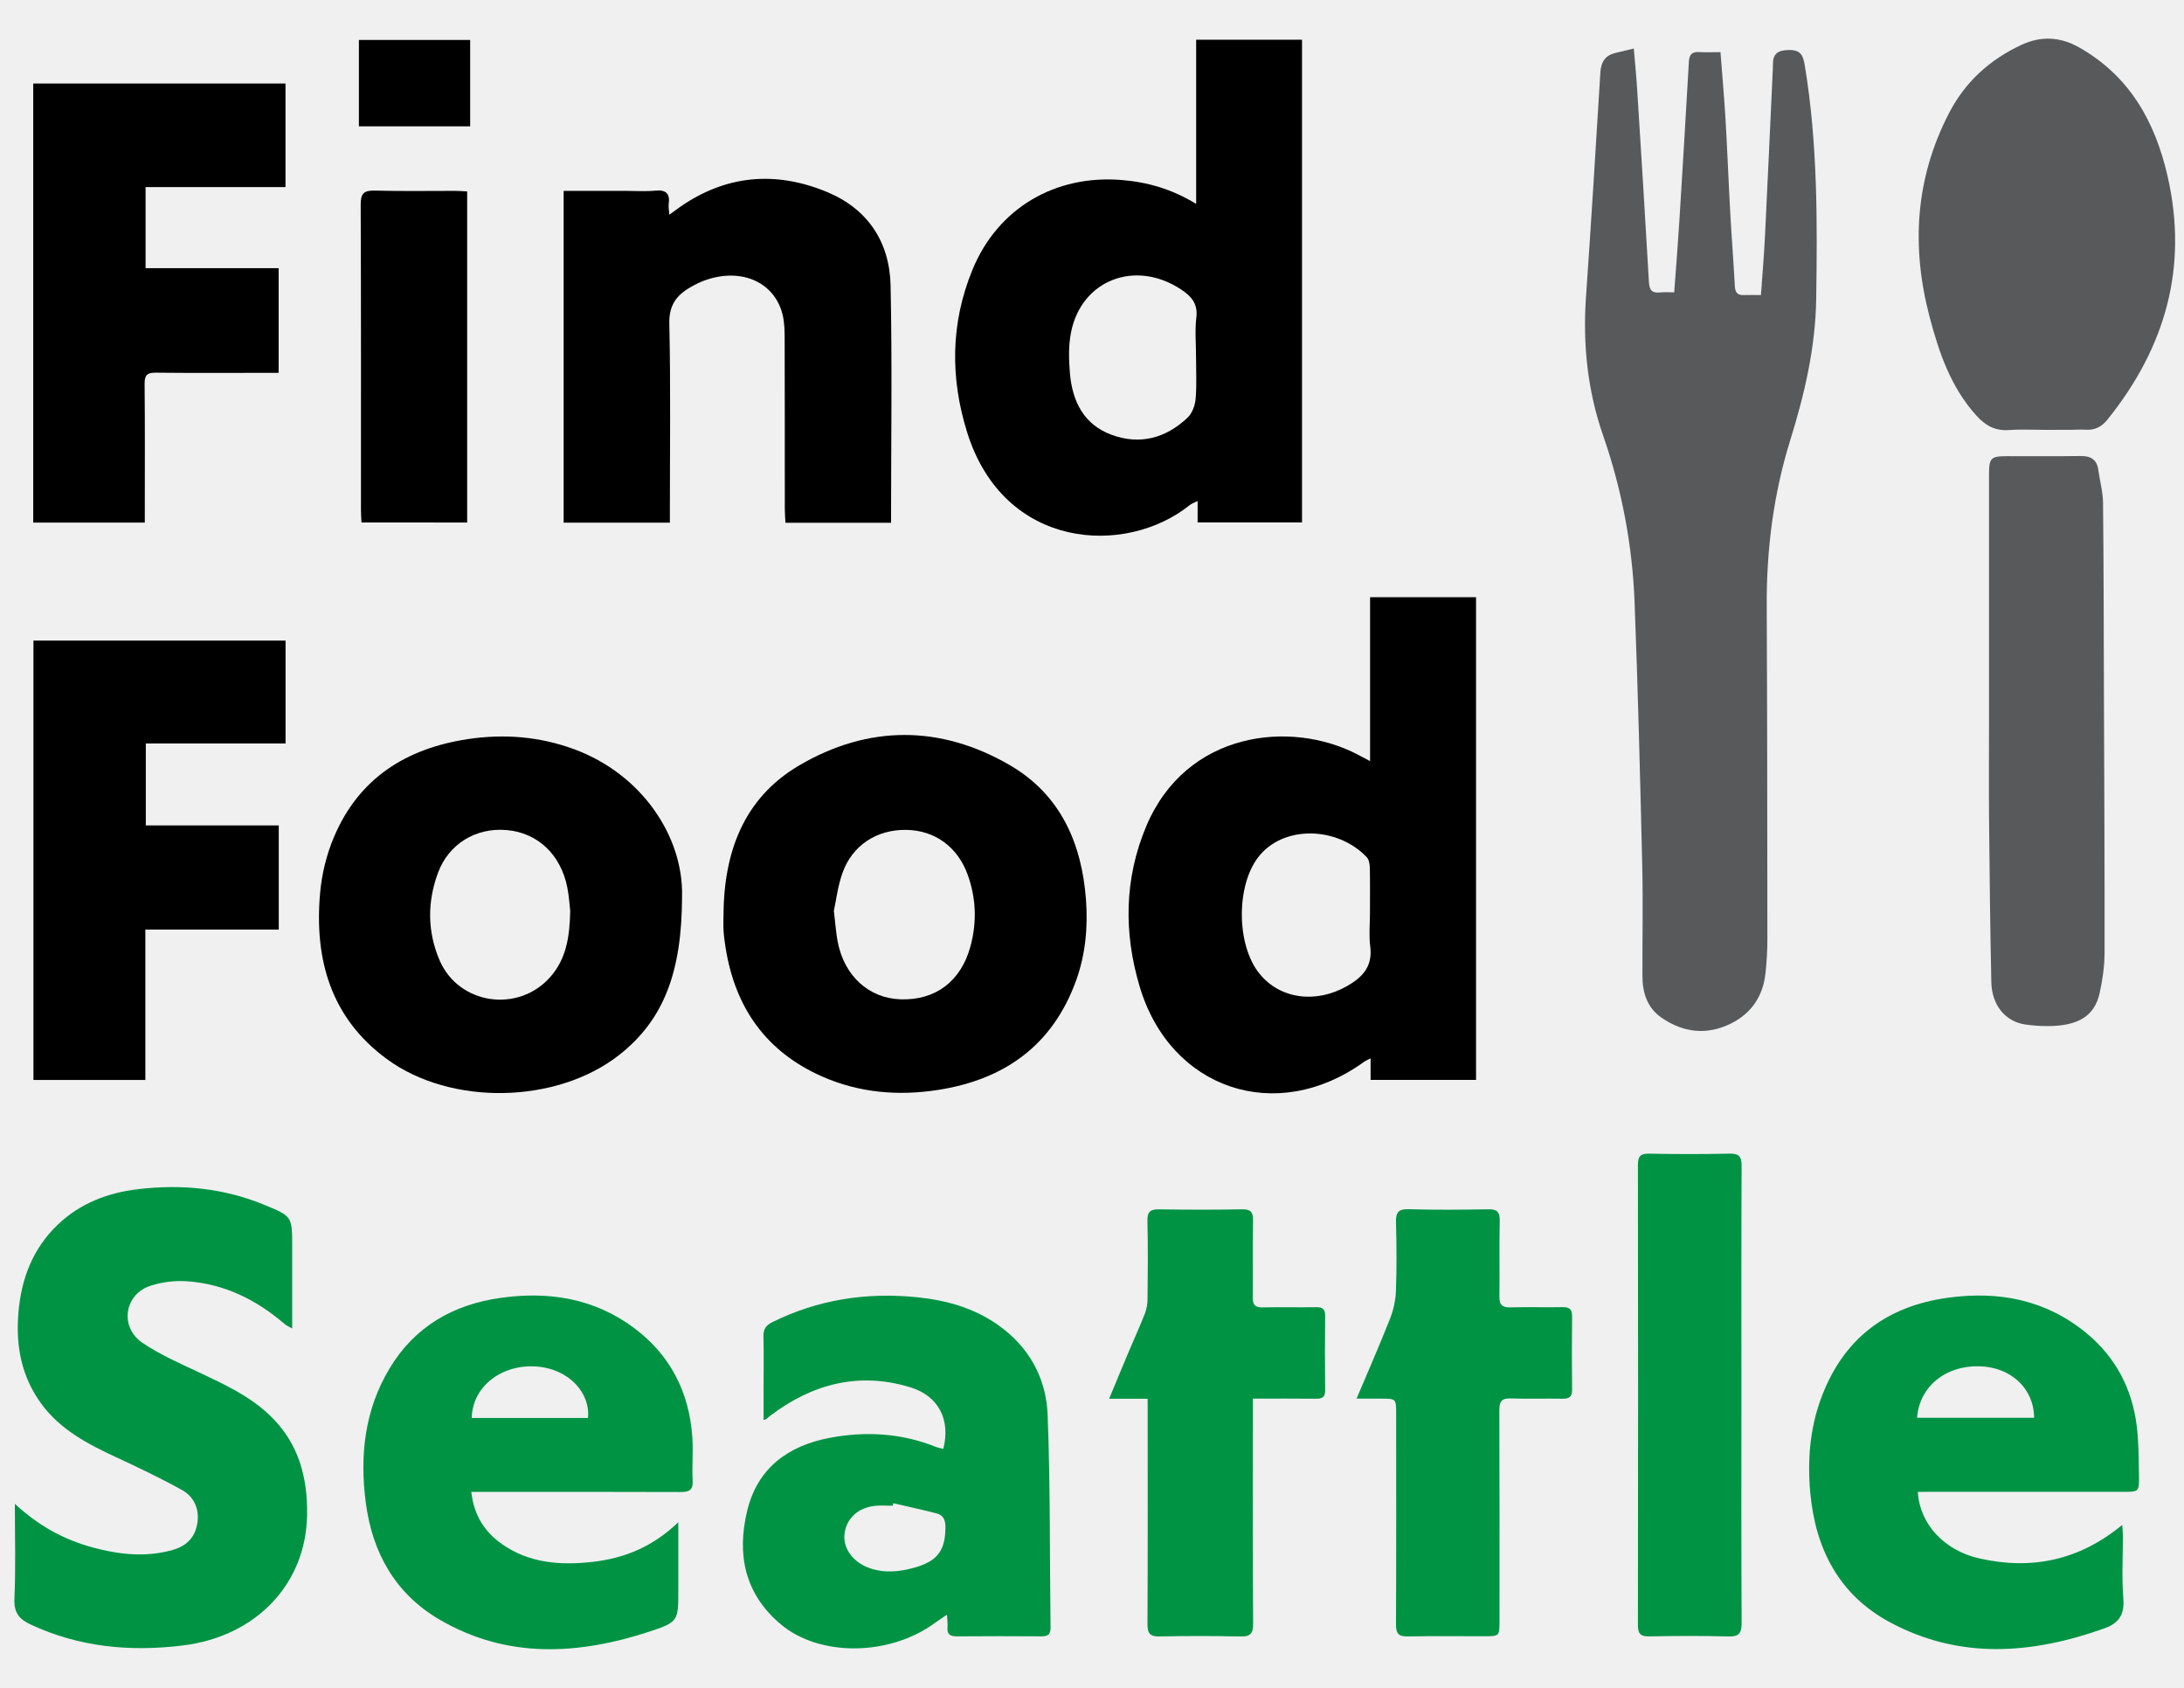
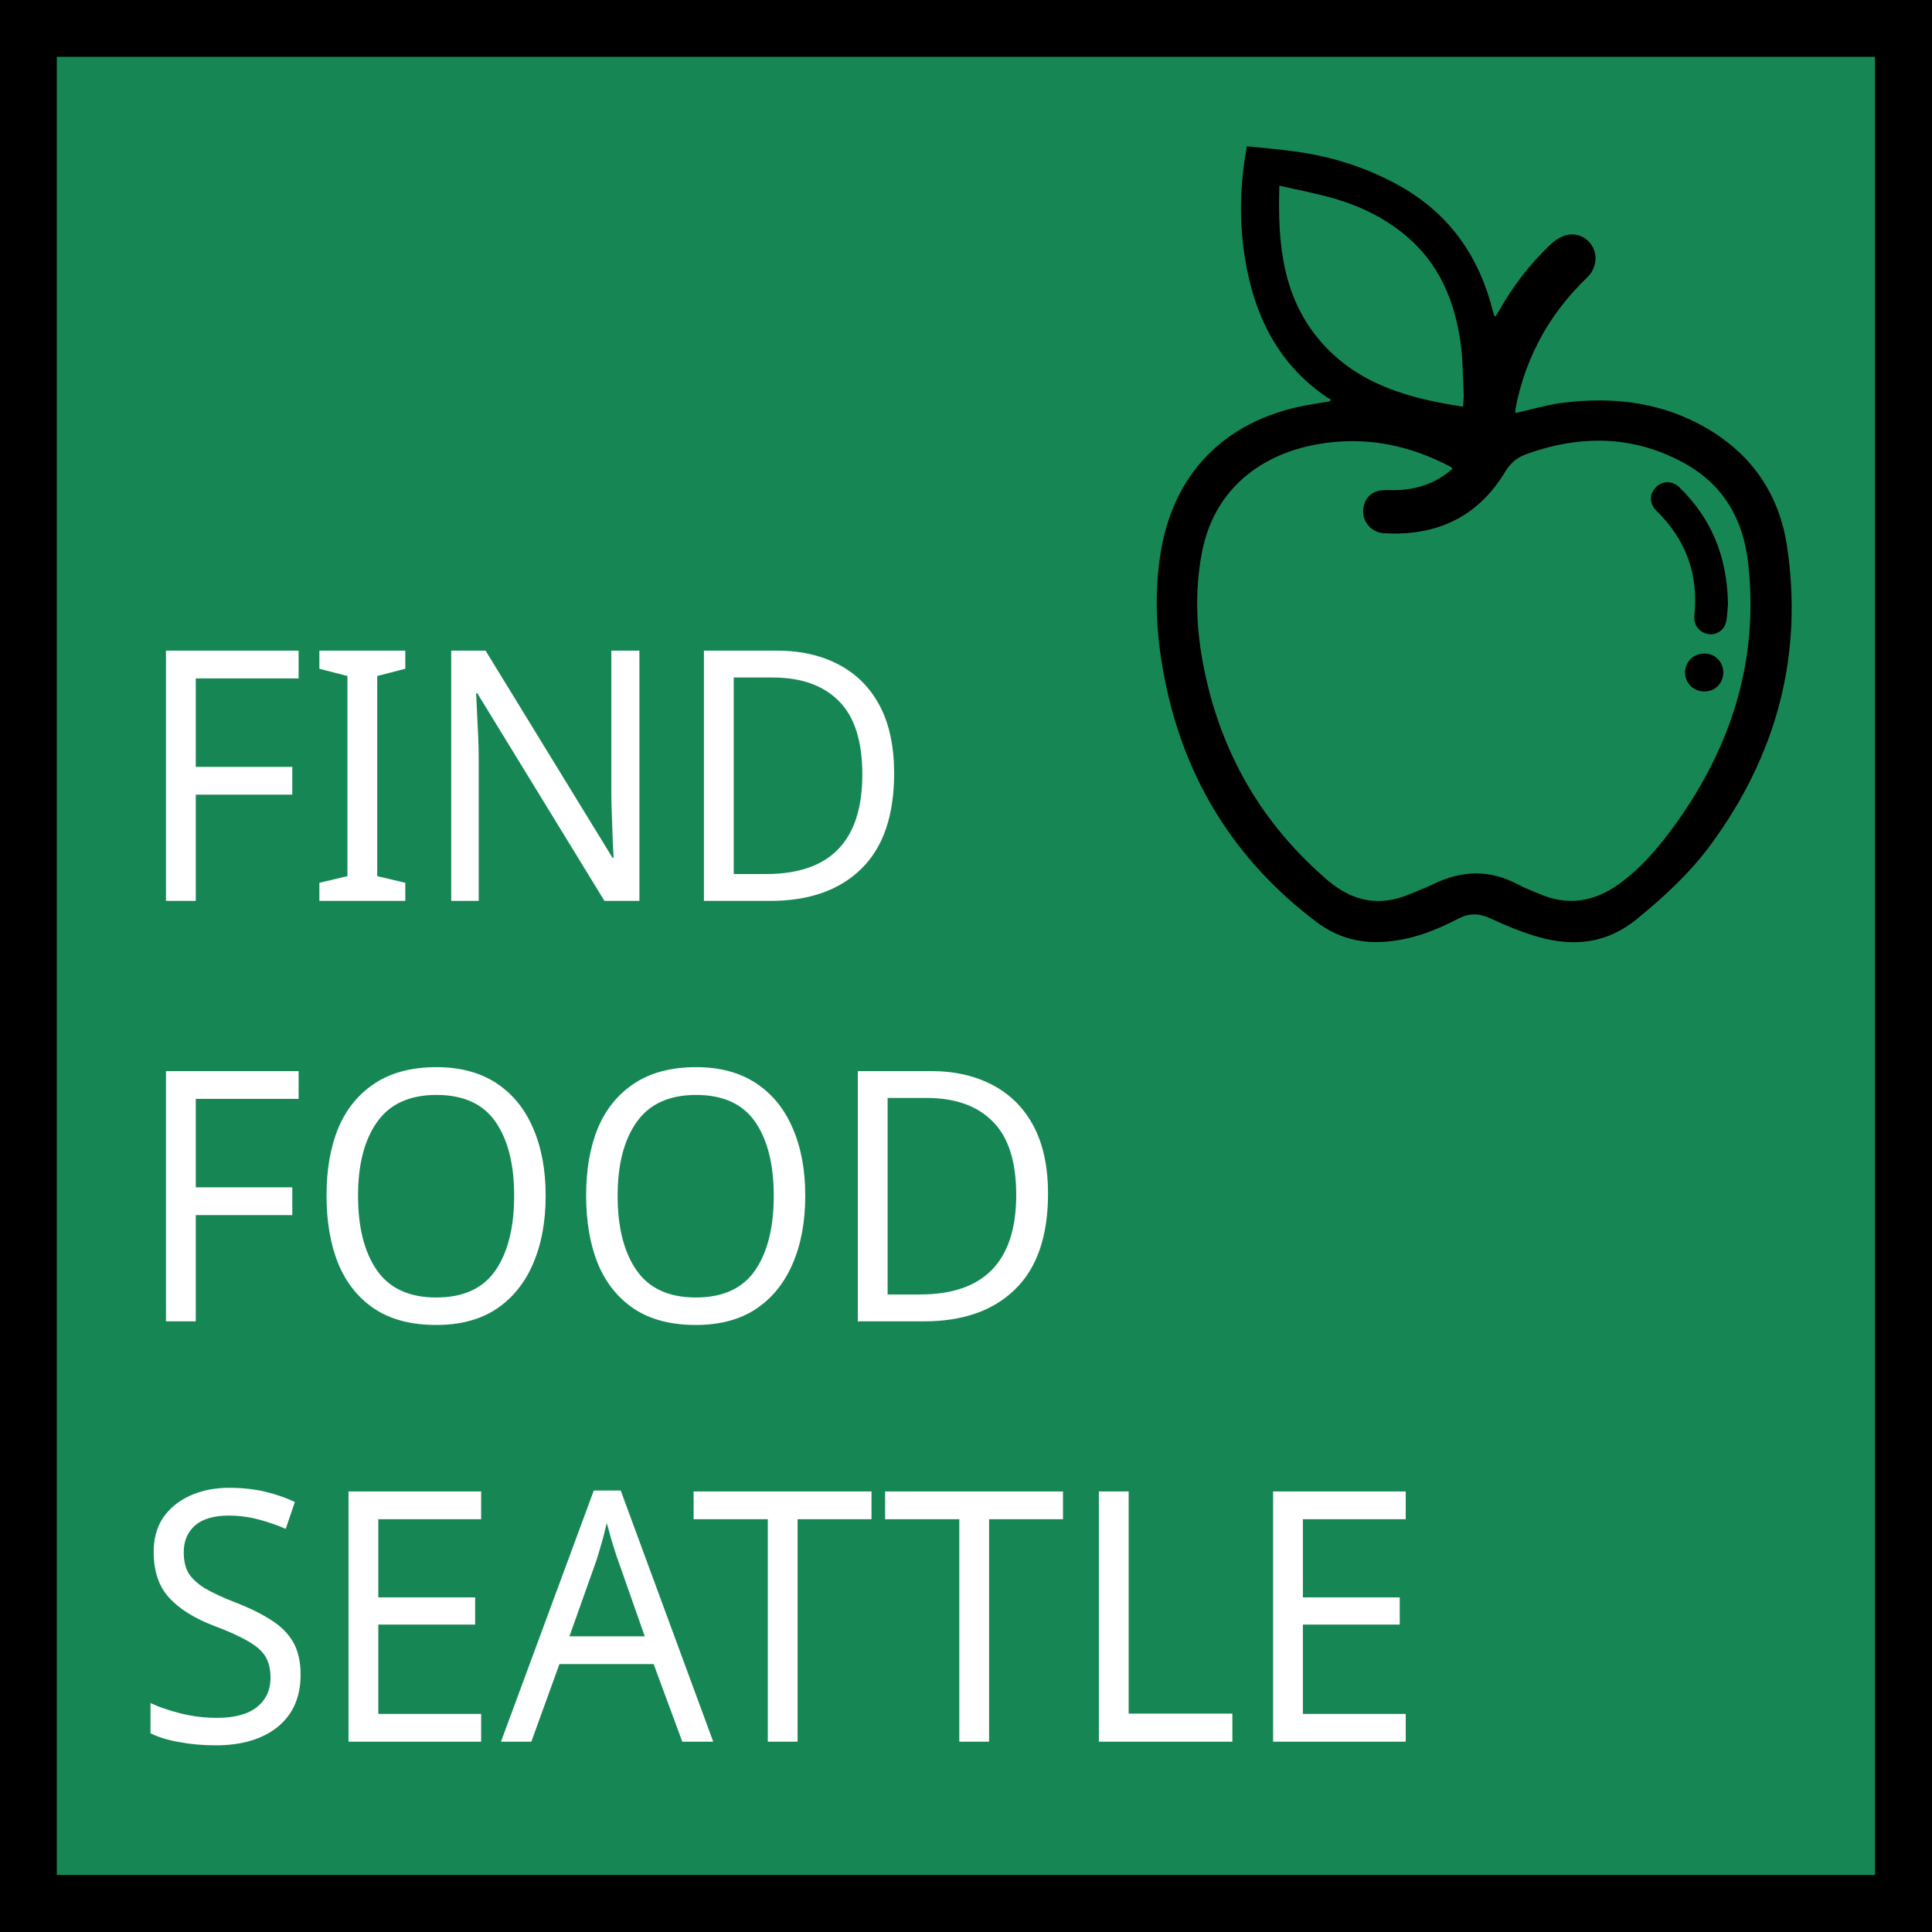
- <svg xmlns="http://www.w3.org/2000/svg" version="1.1" id="Layer_1" x="0px" y="0px" viewBox="0 0 792 612" style="enable-background:new 0 0 792 612;" xml:space="preserve">
+ <svg xmlns="http://www.w3.org/2000/svg" version="1.1" id="Layer_1" x="0px" y="0px" viewBox="0 0 100 100" style="enable-background:new 0 0 100 100;" xml:space="preserve">
  <style type="text/css">
- 	.st0{fill:#58595B;}
- 	.st1{fill:#009344;}
+ 	.st0{fill:#168754;stroke:#000000;stroke-width:3;stroke-miterlimit:10;}
+ 	.st1{fill:#FFFFFF;}
+ 	.st2{font-family:'Arial-Black';}
+ 	.st3{font-size:18.135px;}
</style>
-   <g id="CKQ93X.tif">
+   <rect x="1.44" y="1.44" class="st0" width="97.11" height="97.11" />
+   <text transform="matrix(0.9489 0 0 1 6.9155 46.6304)">
+     <tspan x="0" y="0" class="st1 st2 st3">FIND</tspan>
+     <tspan x="0" y="21.76" class="st1 st2 st3">FOOD</tspan>
+     <tspan x="0" y="43.52" class="st1 st2 st3">SEATTLE</tspan>
+   </text>
+   <g id="Zk1ffL_00000053520879614894678030000014506015071151604654_">
    <g>
-       <path class="st0" d="M592.48,17.6c0.43,5.17,0.92,10.01,1.22,14.86c1.47,23.25,2.93,46.49,4.26,69.75    c0.16,2.86,1.02,4.15,3.98,3.83c1.62-0.17,3.28-0.03,5.19-0.03c0.65-8.88,1.33-17.24,1.85-25.6c1.21-19.33,2.36-38.66,3.47-58    c0.14-2.39,0.92-3.66,3.52-3.53c2.51,0.13,5.03,0.03,7.94,0.03c0.64,8.38,1.36,16.44,1.84,24.52c0.67,11.45,1.1,22.91,1.74,34.36    c0.48,8.61,1.17,17.22,1.62,25.83c0.12,2.23,0.76,3.46,3.17,3.37c1.94-0.07,3.89-0.01,6.3-0.01c0.51-7.23,1.11-14.18,1.46-21.14    c0.99-19.92,1.87-39.84,2.8-59.76c0.04-0.84,0.09-1.68,0.08-2.53c-0.05-4.01,1.68-5.38,5.87-5.42c4.33-0.04,5.11,2.12,5.67,5.47    c4.69,28.12,4.59,56.48,4.16,84.84c-0.26,17.54-4.22,34.5-9.4,51.14c-6.1,19.62-8.64,39.65-8.54,60.14    c0.19,40.33,0.21,80.66,0.24,120.99c0,4.06-0.26,8.15-0.69,12.19c-0.89,8.3-5.11,14.55-12.56,18.24    c-8.66,4.29-17.18,3.32-25.08-2.09c-5.2-3.56-6.96-8.99-6.98-15.04c-0.05-13.35,0.25-26.71-0.07-40.05    c-0.75-31.88-1.55-63.76-2.78-95.62c-0.8-20.67-4.6-40.84-11.43-60.49c-5.63-16.2-7.39-33.02-6.19-50.19    c1.9-27.15,3.55-54.31,5.22-81.48c0.23-3.72,1.76-6.09,5.41-6.97C587.93,18.69,590.07,18.18,592.48,17.6z" />
-       <path d="M496.84,275.98c0-20.23,0-39.7,0-59.43c12.93,0,25.51,0,38.43,0c0,58.18,0,116.42,0,175.01c-12.49,0-25.18,0-38.24,0    c0-2.35,0-4.81,0-7.83c-1.19,0.65-1.92,0.94-2.53,1.39c-31.59,22.75-70.03,9.95-81.19-27.32c-5.84-19.51-5.63-39.12,2.32-58.11    c14.48-34.6,52.47-38.78,76.75-26.08C493.61,274.23,494.82,274.89,496.84,275.98z M496.8,331.03c0-5.47,0.07-10.94-0.05-16.41    c-0.03-1.3-0.3-2.95-1.12-3.81c-10.58-11.17-30.43-11.81-39.46,0.14c-7.94,10.51-7.77,31.7,0.49,42.01    c7.47,9.32,20.55,11.07,31.96,4.52c5.63-3.23,9.19-7.19,8.28-14.27C496.38,339.22,496.8,335.09,496.8,331.03z" />
-       <path d="M433.77,73.93c0-20.3,0-39.78,0-59.53c12.92,0,25.49,0,38.39,0c0,58.21,0,116.44,0,175.02c-12.48,0-25.01,0-37.86,0    c0-2.47,0-4.81,0-7.75c-1.27,0.64-2.15,0.91-2.82,1.44c-23.17,18.67-67.4,16.4-80.76-26.36c-6.18-19.77-6.01-39.6,1.92-58.92    c9.18-22.35,29.99-34.53,54.11-32.56C416.14,66.04,424.88,68.51,433.77,73.93z M433.72,129.03c0-4.63-0.44-9.32,0.12-13.88    c0.62-5.06-1.83-7.76-5.59-10.23c-16.5-10.87-35.99-3.48-39.83,15.46c-0.98,4.85-0.85,10.06-0.42,15.03    c0.88,10.11,5.01,18.56,15.16,22.27c10.31,3.77,19.67,1.16,27.51-6.25c1.67-1.58,2.71-4.46,2.91-6.84    C434.02,139.44,433.72,134.23,433.72,129.03z" />
-       <path class="st1" d="M5.39,545.27c8.64,8.03,17.8,12.98,28.08,15.78c9.7,2.64,19.48,3.76,29.38,0.88c5.15-1.5,8.13-4.9,8.78-10.14    c0.6-4.91-1.42-9.17-5.55-11.47c-7.8-4.35-15.9-8.19-24.01-11.96C31.8,523.59,21.9,518.42,15,509.02    c-7.24-9.87-9.33-21.02-8.32-33.03c1.04-12.33,5.15-23.18,14.22-31.89c8.15-7.82,18.24-11.62,29.12-12.91    c15.64-1.87,31.04-0.42,45.78,5.65c10.17,4.19,10.16,4.19,10.16,15.2c0,9.69,0,19.37,0,29.66c-1.18-0.68-2.02-1-2.66-1.55    c-10.26-8.84-21.93-14.65-35.54-15.57c-4.49-0.3-9.34,0.29-13.57,1.77c-9.16,3.2-10.77,14.93-2.62,20.49    c6.3,4.29,13.44,7.41,20.39,10.68c9.28,4.38,18.58,8.61,26.09,15.88c10.19,9.86,13.52,22.11,13.31,35.89    c-0.37,25.24-18.68,44.06-44.88,47.32c-19.12,2.38-37.74,0.7-55.47-7.62c-4.14-1.94-6-4.33-5.78-9.28    C5.72,568.64,5.39,557.55,5.39,545.27z" />
-       <path d="M262.36,331.63c0.18-22.55,7.25-42.19,27.37-54.04c25.03-14.74,51.24-14.78,76.42-0.18    c18.32,10.62,26.15,28.24,27.67,48.82c0.74,10.01-0.18,19.95-3.64,29.45c-8.54,23.44-26.01,35.81-50.08,39.53    c-14.42,2.23-28.61,1.04-42.07-4.93c-20.23-8.97-31.41-24.89-34.88-46.5c-0.33-2.08-0.63-4.17-0.76-6.26    C262.26,335.57,262.36,333.59,262.36,331.63z M302.39,330.26c0.56,4.69,0.77,7.92,1.36,11.08c2.36,12.49,11.27,20.63,22.85,21.01    c12.61,0.42,21.84-6.5,25.29-19.09c2.4-8.77,2.13-17.47-0.96-26.06c-3.62-10.08-11.85-16.12-22.25-16.29    c-10.68-0.17-19.59,5.54-23.16,15.6C303.8,321.32,303.21,326.53,302.39,330.26z" />
-       <path d="M247.34,325.04c-0.06,26.88-6.33,44.59-22.85,57.52c-22.65,17.73-60.96,18.48-84.17,1.47    c-20.41-14.95-26.37-36.2-24.24-60.24c0.61-6.87,2.33-13.93,5.02-20.27c9.01-21.33,26.18-32.14,48.52-35.52    c13.13-1.98,26.07-0.95,38.56,3.65C232.94,280.78,247.85,303.5,247.34,325.04z M206.78,330.31c-0.2-1.71-0.38-5.09-1.02-8.37    c-2.35-12.09-10.79-20.03-22.09-20.97c-11.15-0.94-21,5.05-24.87,15.59c-3.87,10.54-3.84,21.24,0.6,31.61    c6.89,16.1,28.53,19.27,40.14,6.09C205.2,347.85,206.6,340.13,206.78,330.31z" />
-       <path class="st1" d="M342.08,525.35c2.69-10.54-1.71-19.19-11.92-22.31c-18.75-5.74-35.62-1.24-50.94,10.36    c-0.44,0.34-0.84,0.74-1.27,1.1c-0.1,0.08-0.26,0.1-1.05,0.37c0-4.03,0-7.87,0-11.7c0-6.18,0.12-12.37-0.05-18.54    c-0.07-2.6,0.82-4.04,3.17-5.2c16.68-8.25,34.23-10.94,52.67-9.05c10.52,1.08,20.36,3.85,29.08,9.94    c11.36,7.93,17.62,19.3,18.14,32.71c1,25.66,0.73,51.38,1.06,77.07c0.03,2.37-0.82,3.23-3.18,3.22    c-10.26-0.07-20.52-0.08-30.77,0.01c-2.51,0.02-3.67-0.77-3.42-3.39c0.12-1.22-0.1-2.47-0.2-4.46c-1.81,1.24-3.17,2.11-4.46,3.05    c-16.38,11.98-41.71,12.3-55.83,0.41c-13.02-10.96-15.99-25.22-12.16-41.12c3.76-15.61,14.94-23.63,29.95-26.47    c13-2.46,25.96-1.73,38.45,3.27C340.21,524.96,341.16,525.11,342.08,525.35z M323.94,545.06c-0.07,0.3-0.13,0.61-0.2,0.91    c-2.1,0-4.22-0.17-6.3,0.03c-6.34,0.6-10.69,4.73-11.22,10.46c-0.48,5.21,3.36,10.08,9.03,12.09c5.56,1.97,10.95,1.38,16.41-0.15    c8.4-2.36,11.25-6.33,11.18-14.95c-0.02-2.53-0.94-4.12-3.19-4.7C334.45,547.41,329.18,546.28,323.94,545.06z" />
-       <path d="M323.13,189.56c-12.85,0-25.3,0-38.29,0c-0.09-1.7-0.24-3.31-0.24-4.92c-0.02-20.52,0.02-41.03-0.05-61.55    c-0.01-3.07-0.05-6.25-0.8-9.19c-2.92-11.46-14.52-16.72-27.35-12.53c-2.11,0.69-4.16,1.7-6.09,2.82    c-5.01,2.89-7.74,6.53-7.59,13.12c0.51,22.47,0.2,44.96,0.2,67.44c0,1.51,0,3.02,0,4.77c-13,0-25.6,0-38.52,0    c0-39.93,0-79.88,0-120.32c7.37,0,14.64,0,21.91,0c3.79,0,7.62,0.28,11.38-0.08c4.06-0.38,5.31,1.25,4.81,5    c-0.14,1.04,0.12,2.14,0.23,3.73c1.55-1.13,2.64-1.94,3.75-2.72c16.83-11.77,34.91-13.22,53.54-5.47    c14.74,6.14,22.61,18.18,22.94,33.86C323.56,132.03,323.13,160.54,323.13,189.56z" />
-       <path class="st1" d="M170.91,540.94c0.95,8.57,4.87,14.58,11.22,19.01c9.9,6.9,21.18,7.67,32.67,6.39    c11.51-1.28,21.9-5.44,31.18-14.41c0,7.87,0,14.68,0,21.49c0,0.98,0,1.97,0,2.95c0,11.16,0.19,11.74-10.35,15.2    c-25.92,8.51-51.84,10-76.35-4.38c-15.88-9.32-24.22-24.07-26.62-42.22c-2.26-17.13-0.46-33.63,8.56-48.7    c9.11-15.22,23.02-23.25,40.41-25.68c17.5-2.45,33.92,0.2,48.31,10.93c13.11,9.78,19.97,23.22,21.12,39.48    c0.37,5.27-0.16,10.59,0.12,15.87c0.19,3.57-1.38,4.14-4.47,4.13c-23.32-0.1-46.65-0.05-69.98-0.05    C174.95,540.94,173.17,540.94,170.91,540.94z M171.06,514.15c14.25,0,28.22,0,42.15,0c0.97-8.87-6.72-17.84-18.81-18.67    C182.32,494.64,171.36,502.35,171.06,514.15z" />
-       <path class="st1" d="M695.47,540.94c0.65,11.66,9.6,21.22,22.14,24.09c19.05,4.36,36.37,0.79,51.98-12.11    c0.1,1.54,0.25,2.72,0.25,3.9c0.02,7.59-0.46,15.22,0.16,22.75c0.48,5.9-1.6,9-6.99,10.91c-26.25,9.34-52.43,11.34-77.75-2.31    c-18.25-9.84-26.86-26.39-28.76-46.66c-1.1-11.7-0.23-23.24,3.84-34.35c7.9-21.56,23.49-33.53,46.12-36.62    c18.49-2.53,35.56,0.79,50.19,12.87c10.49,8.65,16.52,20.07,18.2,33.54c0.74,5.96,0.71,12.02,0.82,18.04    c0.1,5.93-0.02,5.94-5.78,5.94c-23.05,0-46.11,0-69.16,0C699.08,540.94,697.43,540.94,695.47,540.94z M737.65,514.08    c-0.1-10.72-8.45-18.39-19.92-18.68c-12.23-0.31-21.71,7.4-22.53,18.68C709.37,514.08,723.51,514.08,737.65,514.08z" />
-       <path class="st0" d="M741.53,155.86c-4.36,0-8.73-0.25-13.06,0.07c-5,0.37-8.54-1.69-11.76-5.25    c-9.25-10.23-13.54-22.77-16.95-35.71c-6.73-25.52-5.24-50.28,7.06-74.02c5.86-11.3,14.77-19.33,26.17-24.66    c7.07-3.3,14.07-3.01,20.96,0.89c18.32,10.37,27.57,26.91,32.1,46.73c7.56,33.06-0.84,62.16-21.77,88.19    c-2.12,2.64-4.6,3.95-7.99,3.71c-1.68-0.12-3.37,0.03-5.06,0.04C747.99,155.86,744.76,155.85,741.53,155.86z" />
-       <path d="M12.13,232.28c30.6,0,60.9,0,91.42,0c0,12.42,0,24.6,0,37.29c-16.74,0-33.51,0-50.67,0c0,10.09,0,19.67,0,29.73    c16.06,0,32,0,48.21,0c0,12.76,0,25.04,0,37.76c-16.05,0-32.01,0-48.38,0c0,18.34,0,36.27,0,54.53c-13.69,0-26.97,0-40.58,0    C12.13,338.69,12.13,285.65,12.13,232.28z" />
-       <path d="M12.05,30.29c30.64,0,60.95,0,91.48,0c0,12.48,0,24.78,0,37.55c-16.88,0-33.67,0-50.74,0c0,9.95,0,19.43,0,29.4    c16.04,0,31.98,0,48.25,0c0,12.75,0,25.03,0,37.95c-1.49,0-2.98,0-4.47,0c-13.35,0-26.7,0.09-40.05-0.06    c-3.11-0.03-4.11,0.84-4.08,4.03c0.15,15.17,0.07,30.35,0.07,45.52c0,1.51,0,3.02,0,4.81c-13.68,0-26.95,0-40.46,0    C12.05,136.47,12.05,83.57,12.05,30.29z" />
-       <path class="st0" d="M721.29,263.03c0-30.32,0-60.64,0-90.96c0-6,0.64-6.66,6.55-6.67c8.85-0.02,17.71,0.08,26.56-0.05    c3.61-0.05,5.98,1.09,6.53,5.07c0.55,3.98,1.67,7.94,1.71,11.92c0.24,22.48,0.25,44.97,0.32,67.46    c0.11,31.91,0.28,63.81,0.23,95.72c-0.01,4.87-0.73,9.84-1.79,14.6c-1.87,8.36-7.85,11.95-19.01,11.93    c-2.66,0-5.34-0.19-7.98-0.58c-7.16-1.05-12.1-6.96-12.28-15.33c-0.42-19.57-0.63-39.15-0.82-58.73    C721.2,285.95,721.29,274.49,721.29,263.03z" />
-       <path class="st1" d="M416.17,507.17c-4.68,0-8.84,0-13.95,0c2.56-6.16,4.8-11.62,7.1-17.06c1.95-4.64,4.06-9.21,5.89-13.89    c0.64-1.64,0.91-3.52,0.93-5.29c0.09-9.41,0.2-18.83-0.04-28.23c-0.09-3.49,1.17-4.26,4.36-4.2c9.97,0.16,19.95,0.18,29.93-0.01    c3.22-0.06,4.07,1.04,4.01,4.13c-0.18,9.27,0.02,18.54-0.11,27.81c-0.04,2.77,0.92,3.68,3.64,3.62    c6.46-0.14,12.93,0.03,19.39-0.07c2.33-0.04,3.25,0.75,3.23,3.15c-0.09,8.99-0.1,17.98,0,26.97c0.03,2.48-1.04,3.1-3.3,3.07    c-7.42-0.09-14.84-0.03-22.91-0.03c0,2.01,0,3.63,0,5.26c0,25.43-0.08,50.85,0.09,76.28c0.02,3.77-1.09,4.79-4.76,4.7    c-9.69-0.23-19.39-0.22-29.08-0.01c-3.54,0.08-4.49-1.07-4.47-4.54c0.13-25.29,0.07-50.57,0.07-75.86    C416.17,511.27,416.17,509.59,416.17,507.17z" />
-       <path class="st1" d="M491.95,507.12c4.26-10.1,8.36-19.41,12.08-28.86c1.25-3.17,2.06-6.69,2.18-10.08    c0.31-8.28,0.25-16.58,0.03-24.87c-0.1-3.53,0.69-4.98,4.61-4.86c9.55,0.29,19.12,0.21,28.67,0.03c3.25-0.06,4.42,0.82,4.34,4.24    c-0.23,9.13,0.01,18.27-0.12,27.4c-0.04,2.91,0.92,3.99,3.88,3.92c6.32-0.16,12.65,0.04,18.97-0.08c2.5-0.05,3.54,0.74,3.51,3.35    c-0.1,8.85-0.1,17.71,0,26.56c0.03,2.66-1.1,3.34-3.56,3.3c-6.18-0.12-12.38,0.14-18.55-0.11c-3.4-0.14-4.29,1.06-4.28,4.32    c0.11,25.44,0.06,50.87,0.06,76.31c0,5.58-0.01,5.59-5.39,5.6c-9.28,0.01-18.56-0.12-27.83,0.07c-3.32,0.07-4.32-0.98-4.31-4.31    c0.12-25.44,0.07-50.87,0.06-76.31c0-5.59-0.02-5.59-5.46-5.6C498.2,507.12,495.55,507.12,491.95,507.12z" />
-       <path class="st1" d="M631.5,506.21c0,27.38-0.07,54.77,0.08,82.15c0.02,3.8-0.91,5.13-4.88,5.01c-9.54-0.27-19.1-0.2-28.65-0.03    c-3.15,0.06-4.09-0.97-4.08-4.1c0.08-55.61,0.08-111.22,0-166.83c0-3.09,0.84-4.16,4.04-4.1c9.69,0.19,19.39,0.21,29.07-0.01    c3.52-0.08,4.51,0.99,4.49,4.49C631.44,450.6,631.5,478.4,631.5,506.21z" />
-       <path d="M131.09,189.45c-0.08-1.65-0.19-3.02-0.19-4.39c-0.01-36.93,0.06-73.87-0.1-110.8c-0.02-4.11,1.16-5.27,5.2-5.15    c9.68,0.27,19.38,0.08,29.07,0.1c1.37,0,2.75,0.12,4.34,0.19c0,40.11,0,79.92,0,120.06C156.67,189.45,144.01,189.45,131.09,189.45    z" />
-       <path d="M170.5,14.48c0,10.55,0,20.77,0,31.33c-13.44,0-26.78,0-40.35,0c0-10.35,0-20.67,0-31.33    C143.4,14.48,156.75,14.48,170.5,14.48z" />
+       <path d="M68.89,20.68c-0.07-0.04-0.14-0.07-0.2-0.11c-2.36-1.6-3.61-3.9-4.15-6.64c-0.41-2.08-0.41-4.17,0-6.36    c0.94,0.1,1.86,0.17,2.77,0.31c1.82,0.28,3.56,0.85,5.17,1.76c2.57,1.45,4.1,3.67,4.8,6.5c0.02,0.06,0.04,0.13,0.06,0.19    c0,0.01,0.02,0.02,0.06,0.05c0.06-0.08,0.12-0.16,0.16-0.24c0.73-1.31,1.63-2.48,2.71-3.5c0.22-0.21,0.52-0.4,0.82-0.47    c0.58-0.14,1.11,0.15,1.36,0.64c0.25,0.47,0.14,1.12-0.27,1.52c-0.9,0.87-1.68,1.83-2.3,2.91c-0.7,1.23-1.18,2.54-1.44,3.92    c-0.01,0.08,0,0.16,0,0.22c0.79-0.18,1.57-0.41,2.36-0.52c2.79-0.37,5.46-0.02,7.89,1.52c2.15,1.37,3.42,3.37,3.8,5.85    c0.86,5.7-0.54,10.87-3.95,15.5c-1.08,1.47-2.42,2.7-3.84,3.86c-1.52,1.23-3.2,1.42-4.99,0.93c-0.88-0.24-1.73-0.6-2.56-0.98    c-0.58-0.27-1.08-0.29-1.65,0c-1.22,0.64-2.5,1.13-3.9,1.21c-1.28,0.08-2.42-0.25-3.45-1.02c-4.19-3.16-6.8-7.32-7.84-12.46    c-0.44-2.15-0.59-4.33-0.26-6.51c0.63-4.21,3.3-6.96,7.49-7.77c0.43-0.08,0.86-0.14,1.3-0.22C68.85,20.74,68.87,20.71,68.89,20.68    z M75.18,24.26c-0.05-0.05-0.06-0.08-0.08-0.09c-2.16-1.14-4.44-1.61-6.88-1.18c-2.81,0.49-5.38,2.21-6.02,5.67    c-0.37,1.98-0.28,3.95,0.11,5.9c0.88,4.41,3,8.09,6.43,11.02c1.27,1.08,2.66,1.36,4.21,0.71c0.42-0.18,0.85-0.34,1.26-0.54    c1.45-0.7,2.9-0.75,4.34,0.02c0.36,0.19,0.74,0.33,1.11,0.49c1.47,0.64,2.83,0.43,4.12-0.49c1.2-0.86,2.13-1.98,2.98-3.16    c2.89-4.05,4.29-8.5,3.72-13.5c-0.26-2.24-1.28-4.02-3.29-5.13c-2.65-1.46-5.39-1.48-8.2-0.47c-0.49,0.18-0.81,0.46-1.09,0.92    c-1.42,2.35-3.57,3.33-6.27,3.17c-0.55-0.03-0.99-0.46-1.06-0.95c-0.07-0.57,0.19-1.06,0.7-1.22c0.22-0.07,0.48-0.07,0.71-0.06    C73.19,25.39,74.26,25.08,75.18,24.26z M66.22,9.61c-0.1,3.06,0.18,5.88,2.23,8.17c1.92,2.14,4.51,2.85,7.28,3.27    c0.01-0.27,0.04-0.47,0.03-0.67c-0.05-0.9-0.04-1.81-0.17-2.7c-0.31-2.14-1.11-4.04-2.81-5.47c-1.1-0.93-2.37-1.54-3.74-1.94    C68.14,10.01,67.22,9.84,66.22,9.61z" />
+       <path d="M89.44,31.27c-0.02,0.2-0.03,0.55-0.09,0.89c-0.09,0.45-0.5,0.73-0.92,0.66c-0.47-0.07-0.78-0.47-0.73-0.95    c0.22-2.12-0.42-3.92-1.95-5.42c-0.38-0.37-0.4-0.85-0.05-1.22c0.33-0.35,0.85-0.37,1.22-0.01C88.59,26.84,89.4,28.81,89.44,31.27    z" />
+       <path d="M88.17,35.79c-0.55-0.02-0.98-0.48-0.95-1.03c0.03-0.55,0.48-0.96,1.05-0.93c0.54,0.02,0.94,0.46,0.93,1.01    C89.17,35.41,88.74,35.81,88.17,35.79z" />
    </g>
  </g>
</svg>
